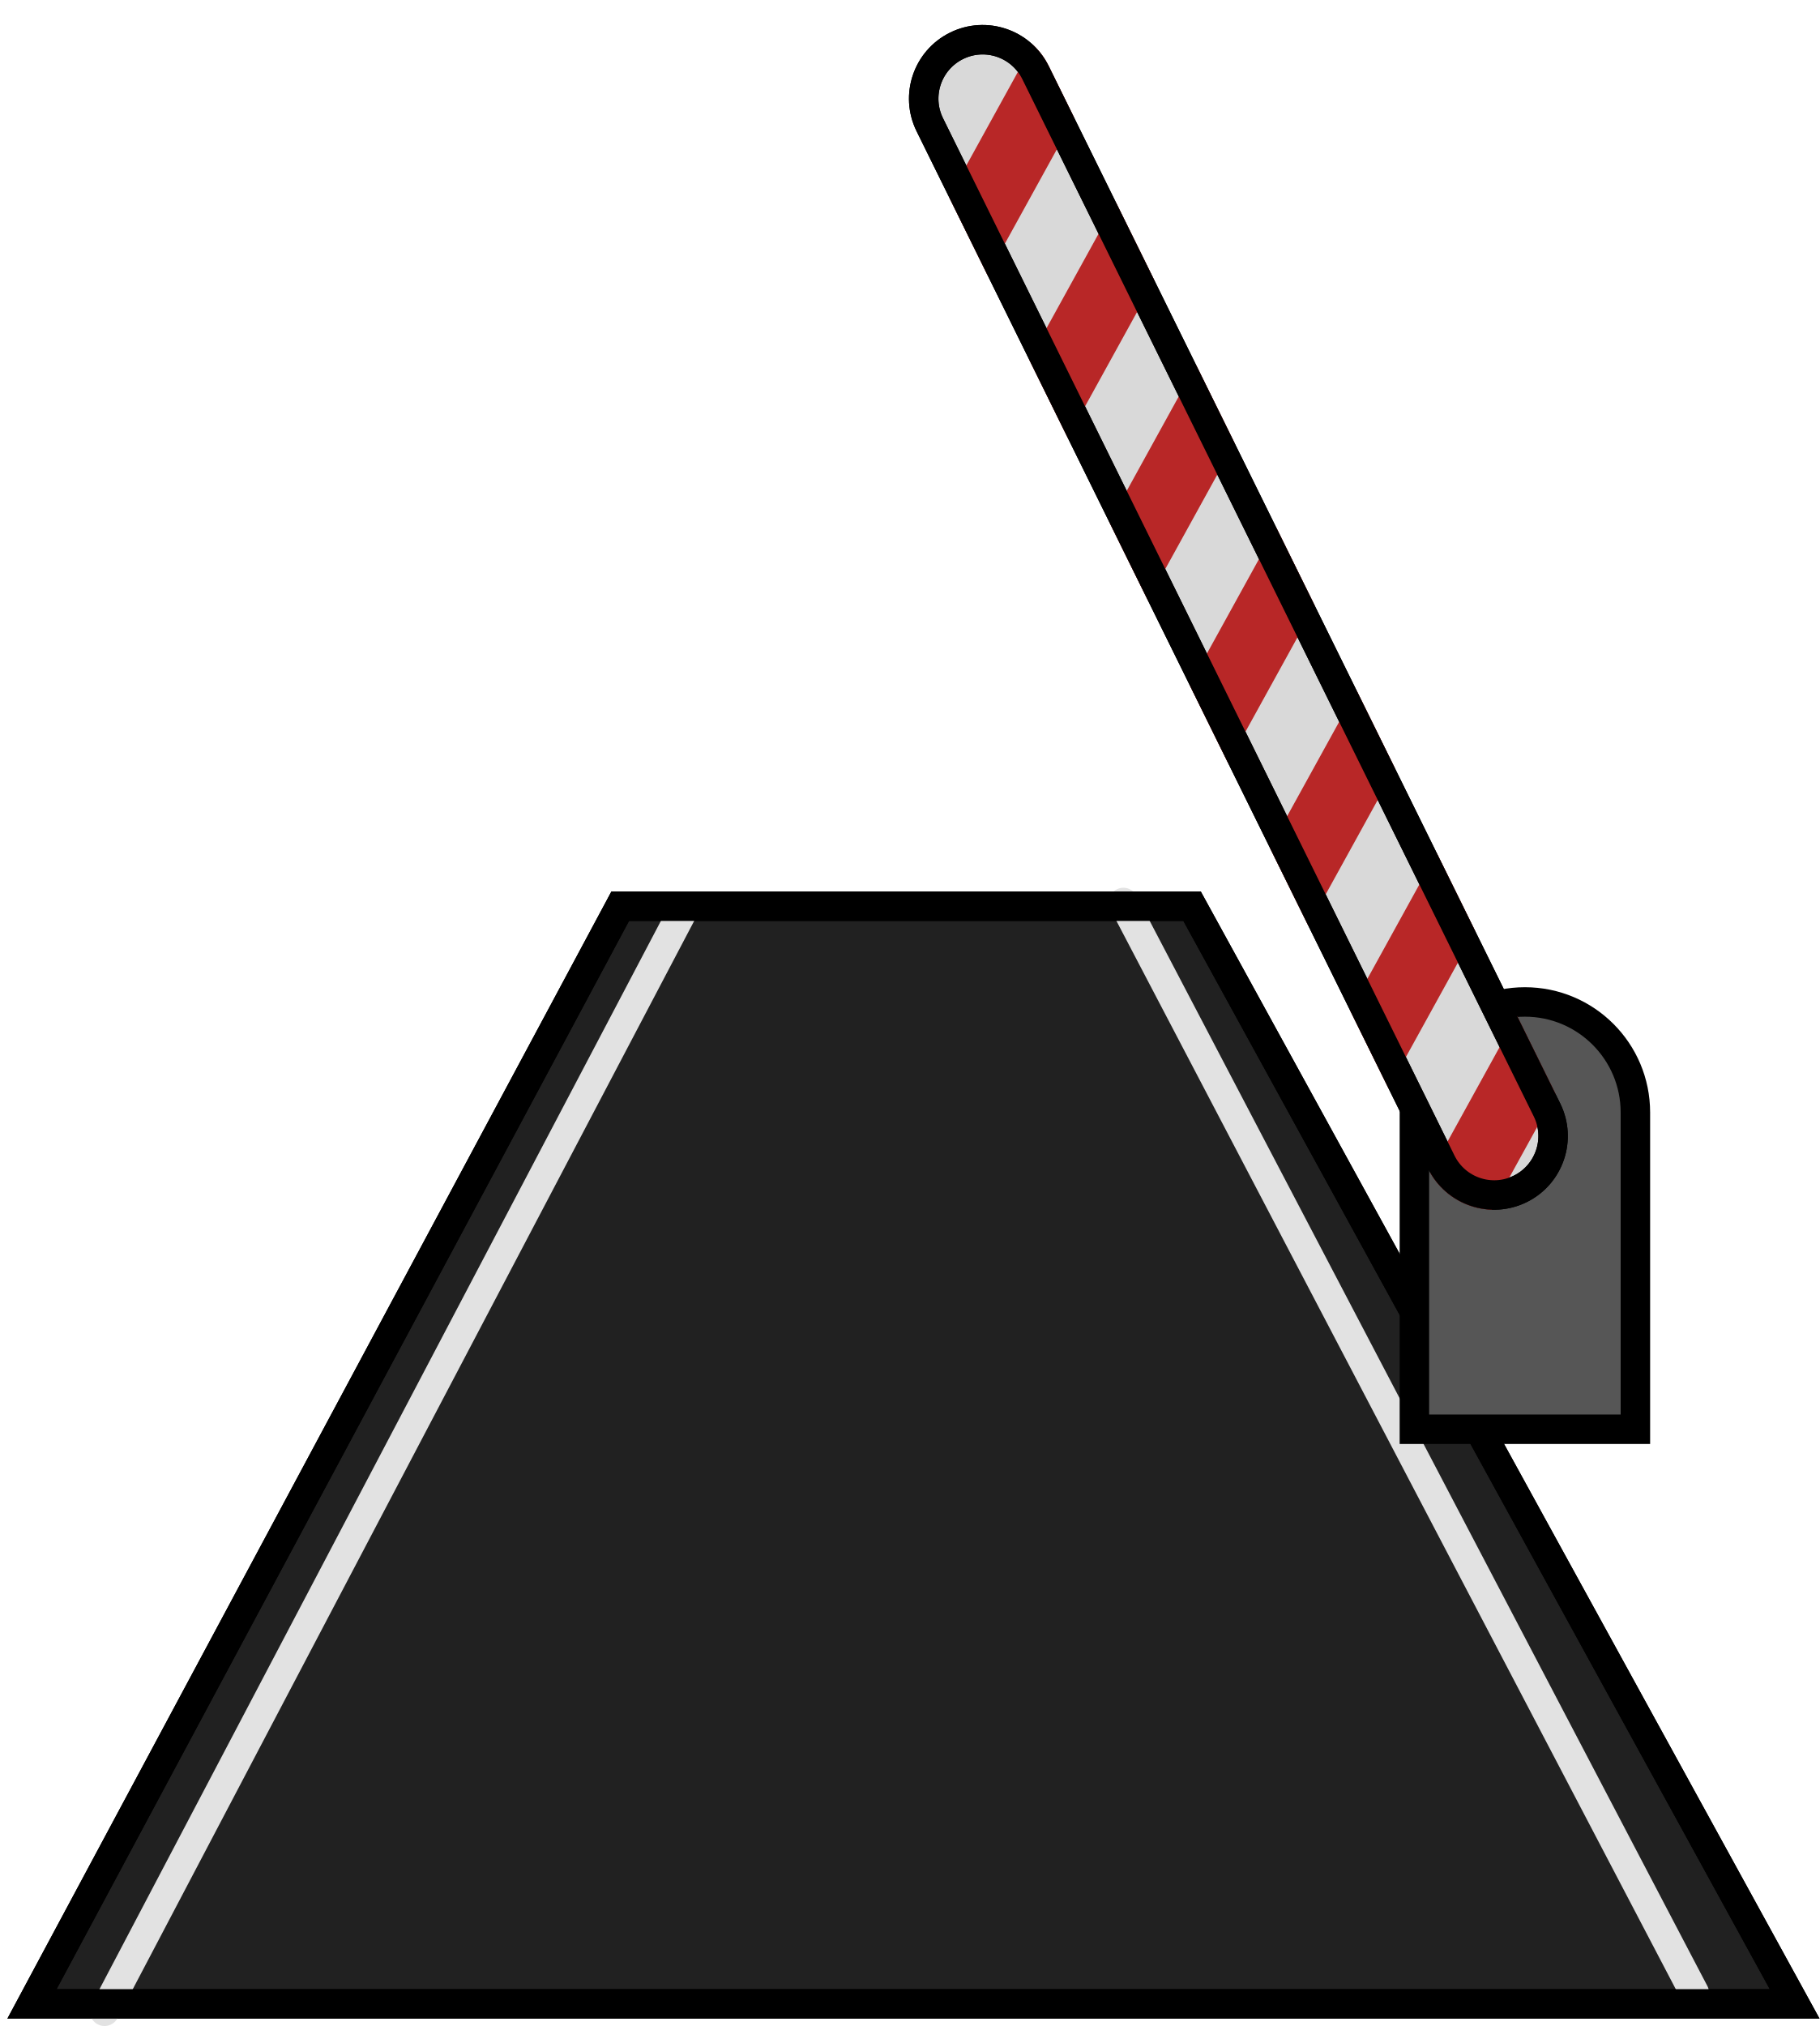
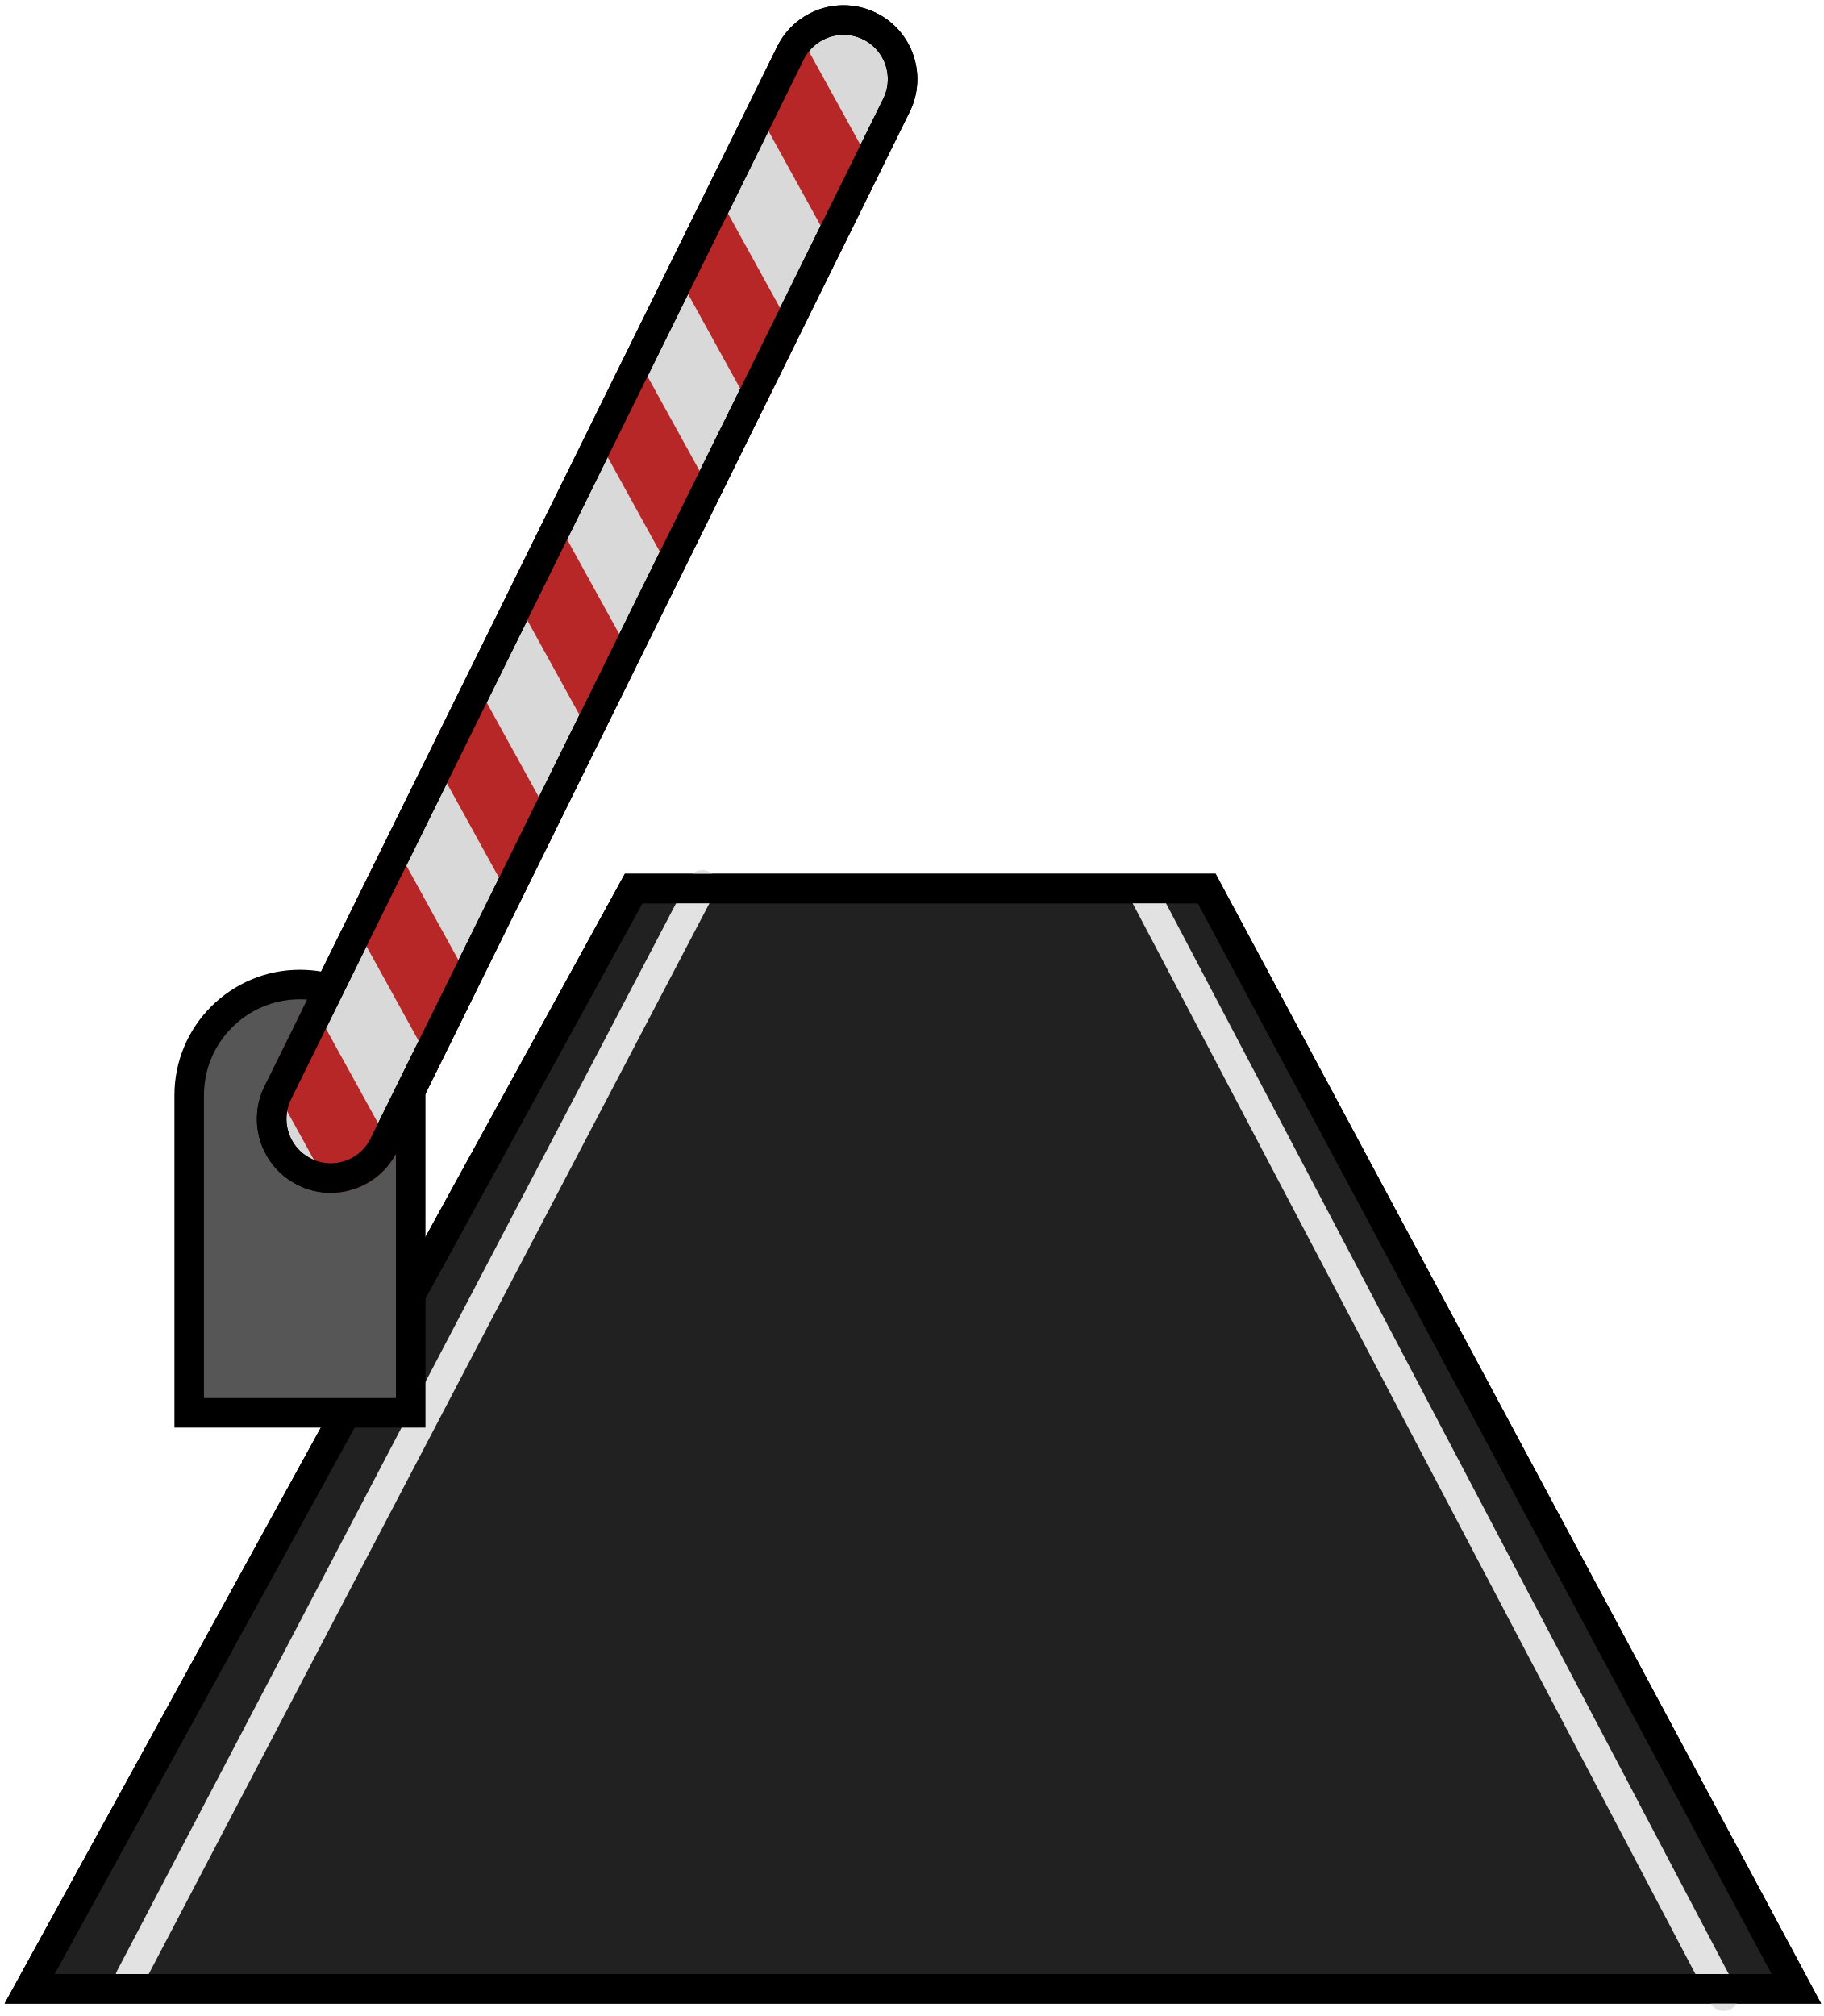
- <svg xmlns="http://www.w3.org/2000/svg" width="247" height="275" viewBox="0 0 247 275" fill="none">
-   <path d="M123 123H161.817L243.62 272H4.341L84.197 123H123Z" fill="#212121" stroke="black" stroke-width="4" />
-   <path d="M14.187 273.001L92.5 124" stroke="#E2E2E2" stroke-width="4" stroke-linecap="round" />
-   <path d="M230 270.5L152.5 122.5" stroke="#E2E2E2" stroke-width="4" stroke-linecap="round" />
-   <path d="M123 123H161.817L243.62 272H4.341L84.197 123H123Z" stroke="black" stroke-width="4" />
-   <path d="M222 151V194H192V151C192 142.716 198.716 136 207 136C215.284 136 222 142.716 222 151Z" fill="#565656" stroke="black" stroke-width="4" />
-   <rect x="137.028" y="2.678" width="173" height="16" rx="8" transform="rotate(63.7514 137.028 2.6783)" fill="#D9D9D9" stroke="black" stroke-width="4" />
-   <mask id="mask0_21_605" style="mask-type:alpha" maskUnits="userSpaceOnUse" x="123" y="3" width="90" height="162">
-     <rect x="137.028" y="2.678" width="173" height="16" rx="8" transform="rotate(63.7514 137.028 2.6783)" fill="#D9D9D9" stroke="black" stroke-width="4" />
+ <svg xmlns="http://www.w3.org/2000/svg" width="247" height="273" viewBox="0 0 247 273" fill="none">
+   <path d="M124.62 120.322H85.803L4 269.322H243.279L163.423 120.322H124.62Z" fill="#212121" stroke="black" stroke-width="4" />
+   <path d="M233.433 270.323L155.12 121.322" stroke="#E2E2E2" stroke-width="4" stroke-linecap="round" />
+   <path d="M17.62 267.822L95.12 119.822" stroke="#E2E2E2" stroke-width="4" stroke-linecap="round" />
+   <path d="M124.62 120.322H85.803L4 269.322H243.279L163.423 120.322H124.62Z" stroke="black" stroke-width="4" />
+   <path d="M25.62 148.322V191.322H55.62V148.322C55.62 140.038 48.904 133.322 40.62 133.322C32.336 133.322 25.62 140.038 25.62 148.322Z" fill="#565656" stroke="black" stroke-width="4" />
+   <path d="M37.618 147.986L107.054 7.175C109.008 3.212 113.804 1.584 117.767 3.538C121.73 5.492 123.358 10.289 121.404 14.251L51.968 155.062C50.014 159.025 45.218 160.653 41.255 158.699C37.292 156.745 35.664 151.948 37.618 147.986Z" fill="#D9D9D9" stroke="black" stroke-width="4" />
+   <mask id="mask0_102_47" style="mask-type:alpha" maskUnits="userSpaceOnUse" x="34" y="0" width="91" height="162">
+     <path d="M37.618 147.986L107.054 7.175C109.008 3.212 113.804 1.584 117.767 3.538C121.73 5.492 123.358 10.289 121.404 14.251L51.968 155.062C50.014 159.025 45.218 160.653 41.255 158.699C37.292 156.745 35.664 151.948 37.618 147.986Z" fill="#D9D9D9" stroke="black" stroke-width="4" />
  </mask>
-   <g mask="url(#mask0_21_605)">
-     <line y1="-5" x2="37.794" y2="-5" transform="matrix(-0.482684 0.875795 -0.733197 -0.680016 140.591 5.38132)" stroke="#B82727" stroke-width="10" />
-     <line y1="-5" x2="37.794" y2="-5" transform="matrix(-0.482684 0.875795 -0.733197 -0.680016 151.479 27.4611)" stroke="#B82727" stroke-width="10" />
-     <line y1="-5" x2="37.794" y2="-5" transform="matrix(-0.482684 0.875795 -0.733197 -0.680016 162.367 49.5409)" stroke="#B82727" stroke-width="10" />
-     <line y1="-5" x2="37.794" y2="-5" transform="matrix(-0.482684 0.875795 -0.733197 -0.680016 173.255 71.6207)" stroke="#B82727" stroke-width="10" />
-     <line y1="-5" x2="37.794" y2="-5" transform="matrix(-0.482684 0.875795 -0.733197 -0.680016 184.143 93.7005)" stroke="#B82727" stroke-width="10" />
-     <line y1="-5" x2="37.794" y2="-5" transform="matrix(-0.482684 0.875795 -0.733197 -0.680016 195.031 115.78)" stroke="#B82727" stroke-width="10" />
-     <line y1="-5" x2="37.794" y2="-5" transform="matrix(-0.482684 0.875795 -0.733197 -0.680016 205.918 137.86)" stroke="#B82727" stroke-width="10" />
+   <g mask="url(#mask0_102_47)">
+     <path d="M103.363 6.103L121.605 39.203" stroke="#B82727" stroke-width="10" />
+     <path d="M92.475 28.183L110.717 61.282" stroke="#B82727" stroke-width="10" />
+     <path d="M81.587 50.263L99.829 83.362" stroke="#B82727" stroke-width="10" />
+     <path d="M70.699 72.343L88.941 105.442" stroke="#B82727" stroke-width="10" />
+     <path d="M59.811 94.422L78.053 127.522" stroke="#B82727" stroke-width="10" />
+     <path d="M48.923 116.502L67.165 149.601" stroke="#B82727" stroke-width="10" />
+     <path d="M38.036 138.582L56.278 171.681" stroke="#B82727" stroke-width="10" />
  </g>
-   <rect x="137.028" y="2.678" width="173" height="16" rx="8" transform="rotate(63.7514 137.028 2.6783)" stroke="black" stroke-width="4" />
+   <path d="M37.618 147.986L107.054 7.175C109.008 3.212 113.804 1.584 117.767 3.538C121.73 5.492 123.358 10.289 121.404 14.251L51.968 155.062C50.014 159.025 45.218 160.653 41.255 158.699C37.292 156.745 35.664 151.948 37.618 147.986Z" stroke="black" stroke-width="4" />
</svg>
